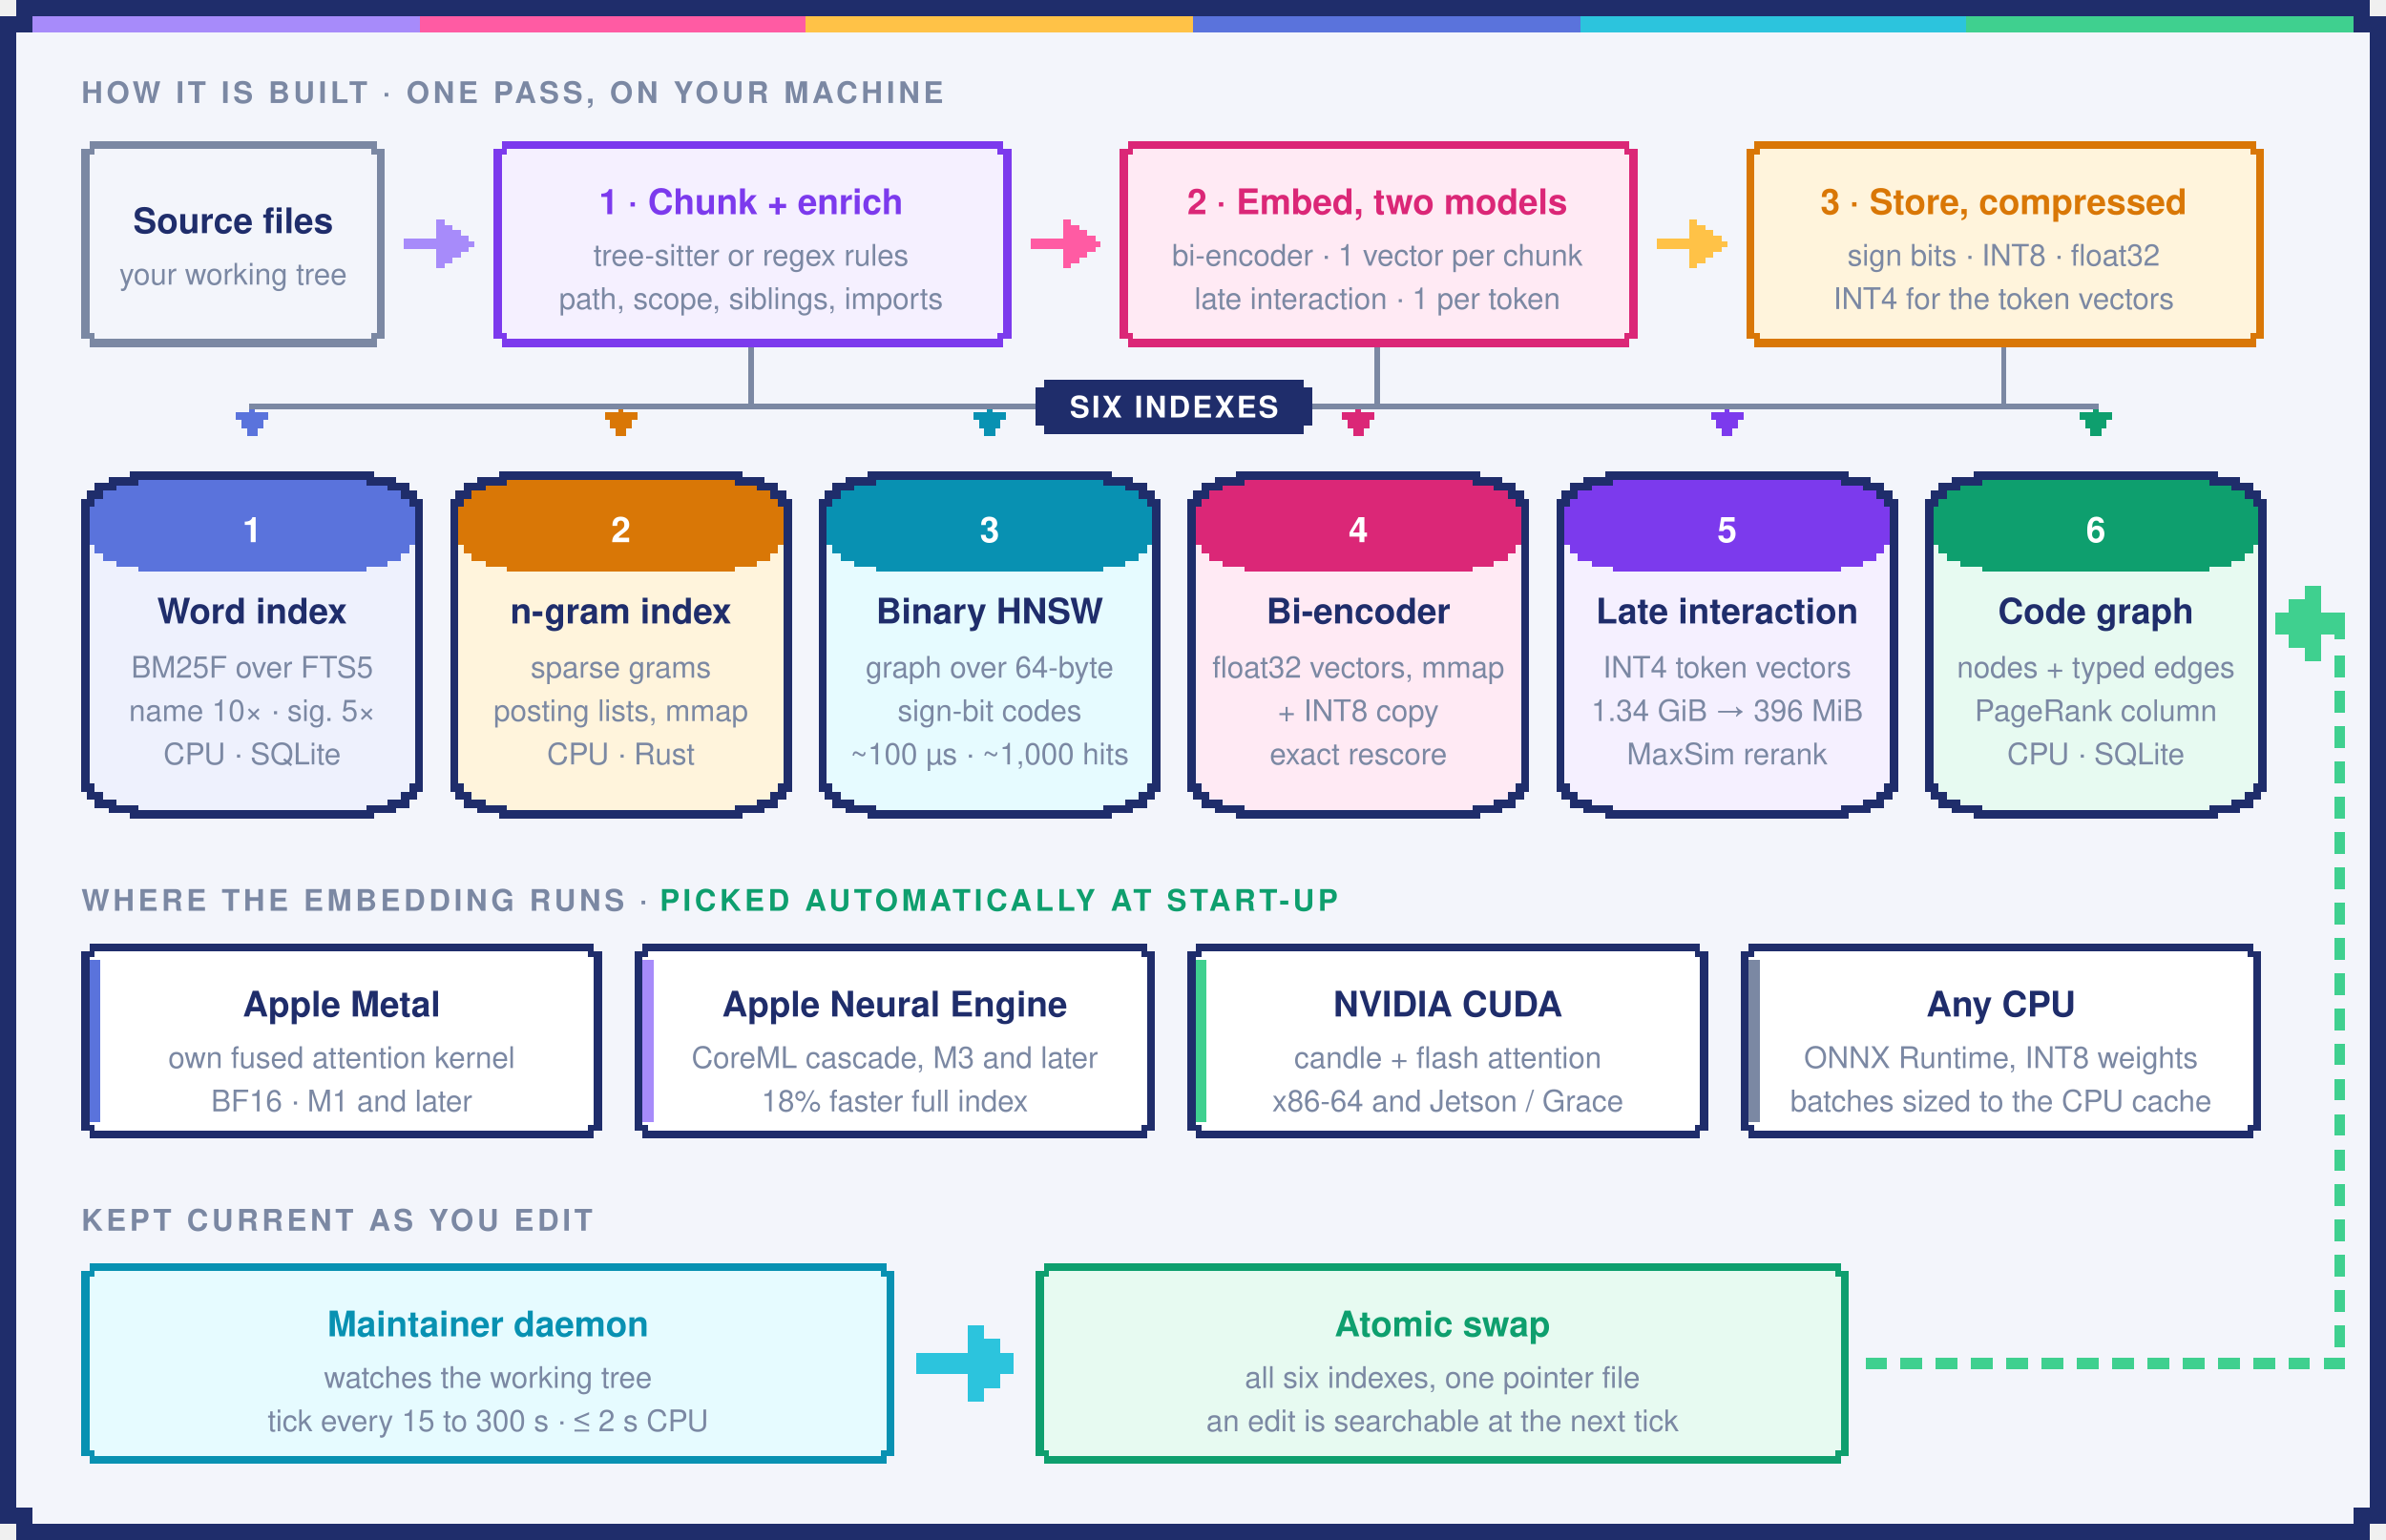
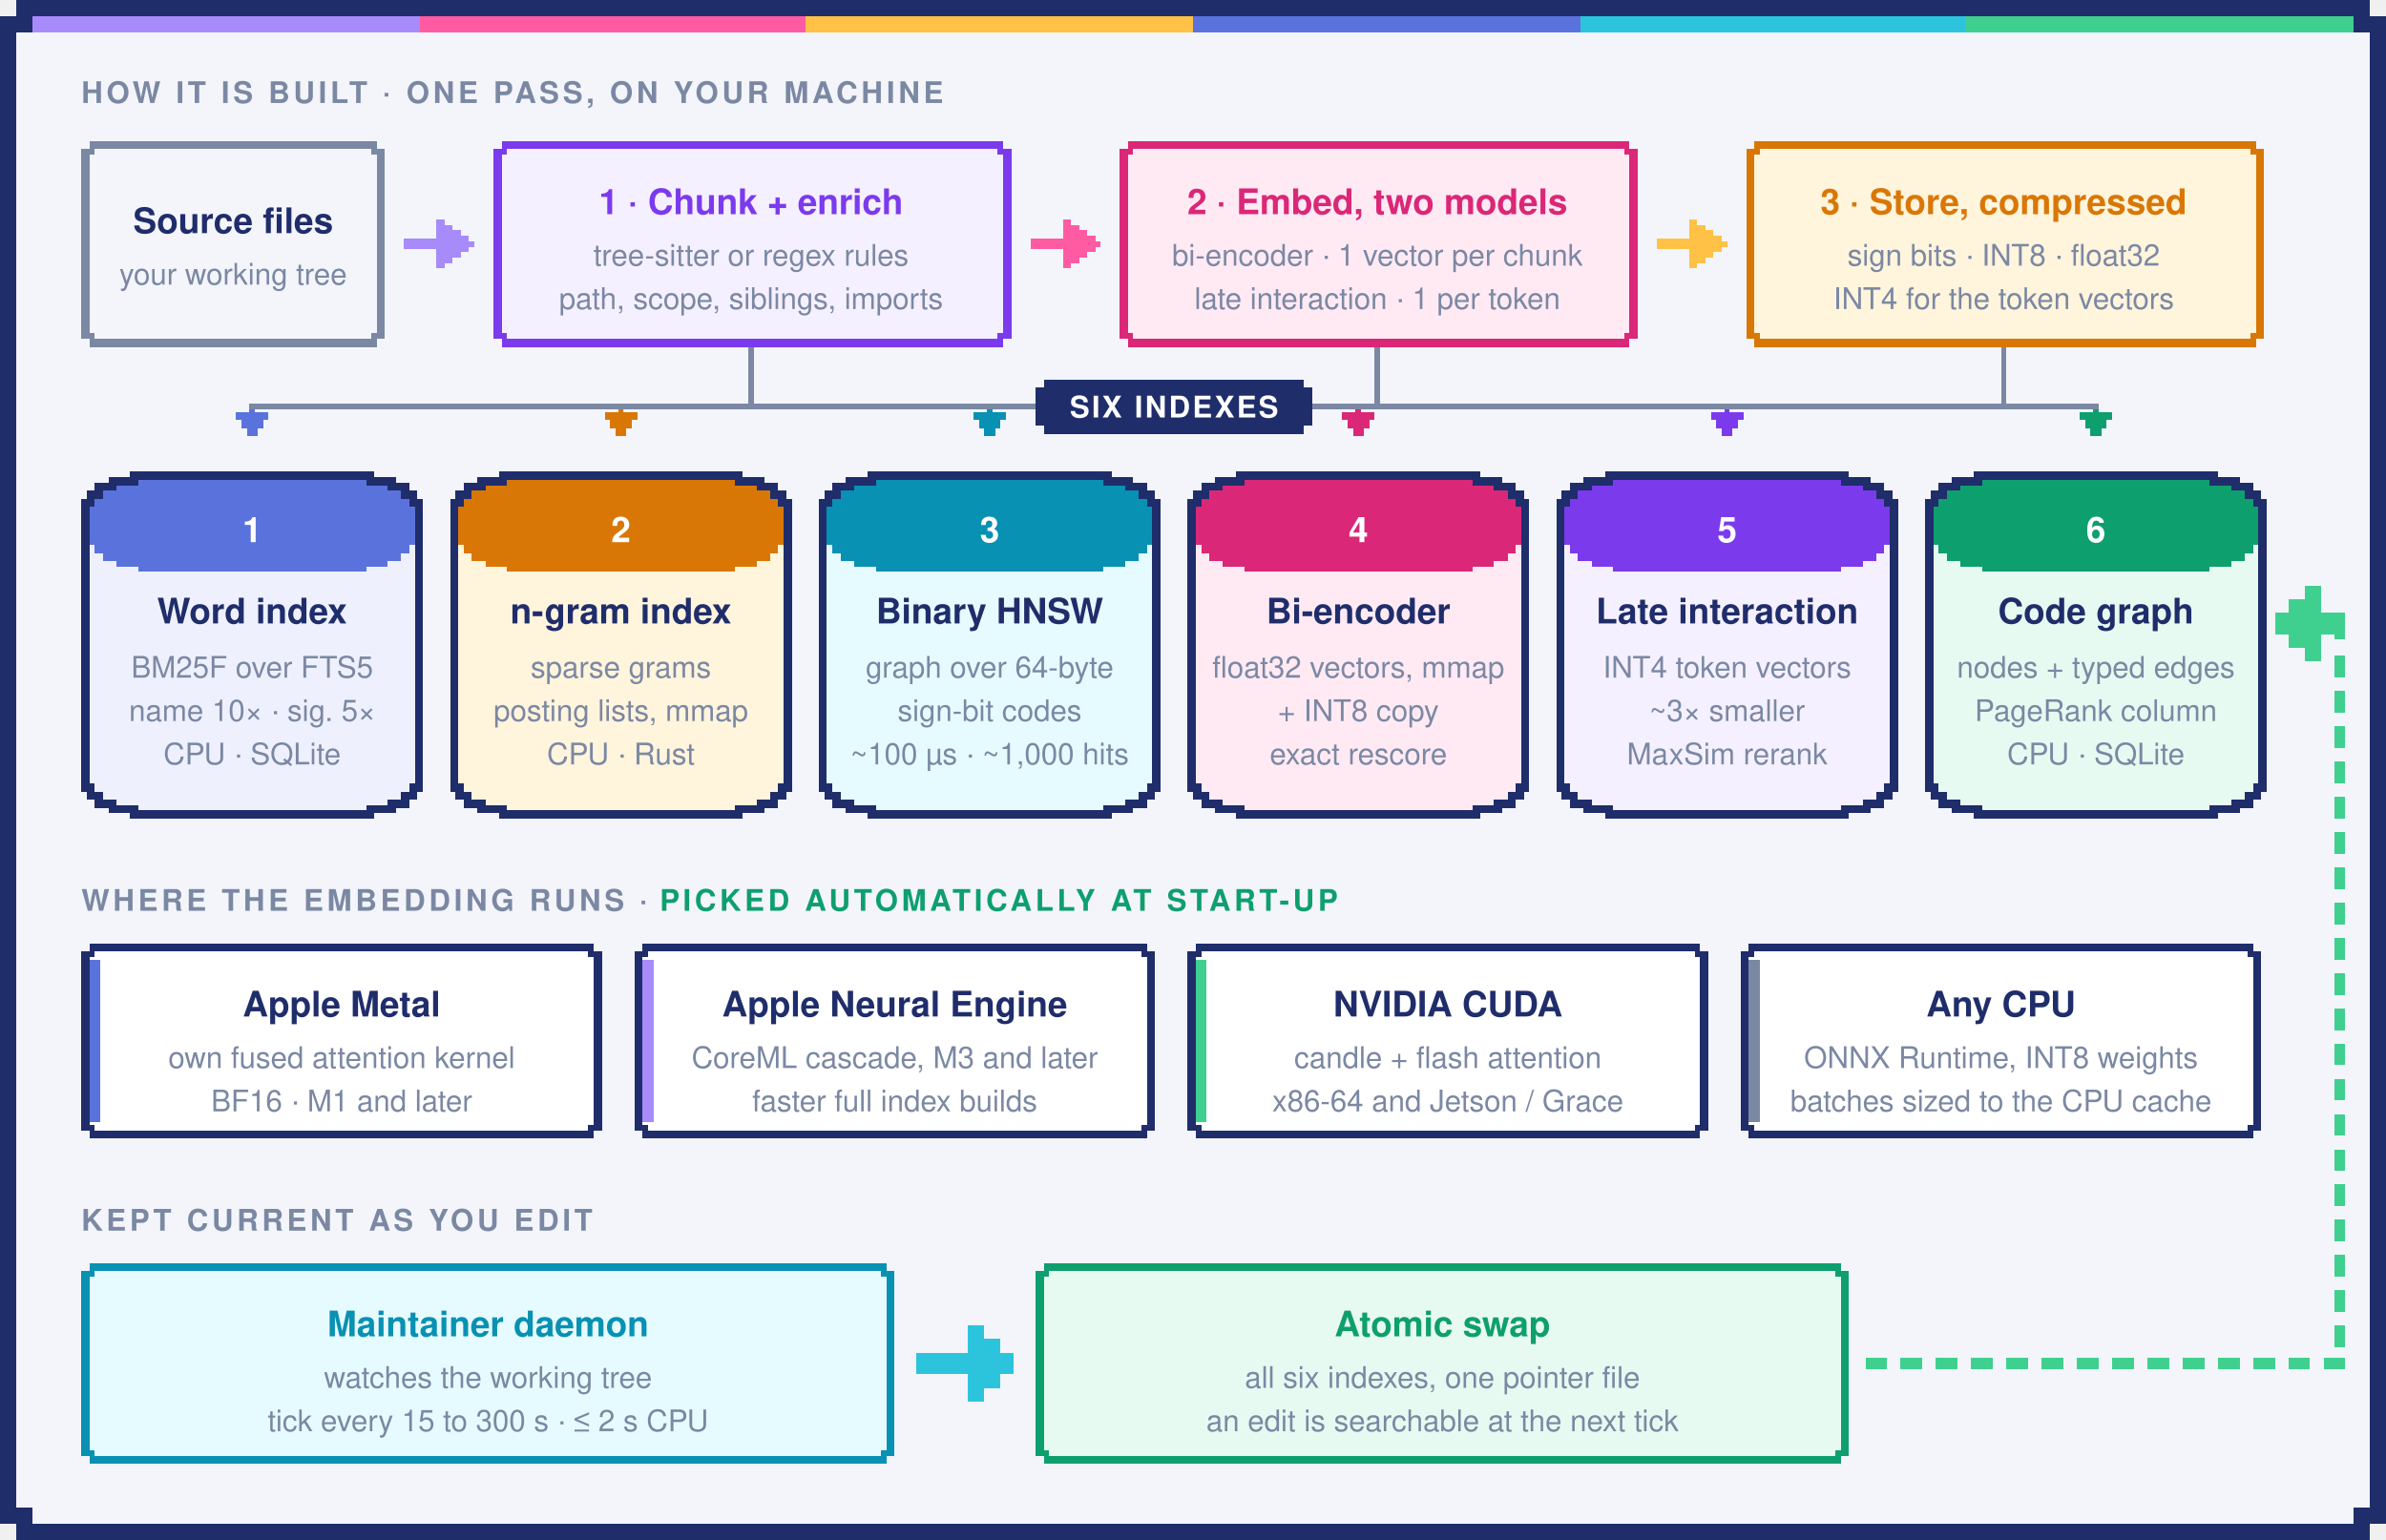
<svg xmlns="http://www.w3.org/2000/svg" fill="#1f2d6b" aria-label="How the index is built. Source files are chunked and enriched, embedded by two models, and stored compressed. One pass feeds six indexes: 1 word index, 2 n-gram index, 3 binary HNSW, 4 bi-encoder vectors, 5 late-interaction vectors, 6 code graph. The embedding runs on Apple Metal, the Apple Neural Engine, NVIDIA CUDA or any CPU, picked automatically at start-up. A maintainer daemon updates all six indexes after each edit with an atomic swap." font-family="-apple-system,BlinkMacSystemFont,Segoe UI,Helvetica,Arial,sans-serif" shape-rendering="crispEdges" text-anchor="middle" viewBox="0 0 880 568">
  <style>.t{font-size:13px;font-weight:800}</style>
  <path d="M6 0h868v6h6v556h-6v6H6v-6H0V6h6z" />
  <path fill="#f3f5fb" d="M12 6h856v6h6v544h-6v6H12v-6H6V12h6z" />
-   <path fill="#ff5ba3" d="M155 6h142v6H155zm225 82h12v4h-12zm12-7h3v18h-3zm3 2h3v14h-3zm3 2h3v10h-3zm3 2h3v6h-3zm3 2h2v2h-2z" />
-   <path fill="#ffc247" d="M297 6h143v6H297zm314 82h12v4h-12zm12-7h3v18h-3zm3 2h3v14h-3zm3 2h3v10h-3zm3 2h3v6h-3zm3 2h2v2h-2z" />
+   <path fill="#ff5ba3" d="M155 6h142v6H155zM380 88h12v4h-12zm12-7h3v18h-3zm3 2h3v14h-3zm3 2h3v10h-3zm3 2h3v6h-3zm3 2h2v2h-2z" />
+   <path fill="#ffc247" d="M297 6h143v6H297zM611 88h12v4h-12zm12-7h3v18h-3zm3 2h3v14h-3zm3 2h3v10h-3zm3 2h3v6h-3zm3 2h2v2h-2z" />
  <path fill="#2cc4dd" d="M583 6h142v6H583zM338 499h19v8h-19zm19-10h6v28h-6zm6 5h6v18h-6zm6 5h5v8h-5z" />
  <path fill="#7b88a3" d="M33 52h106v3h3v70h-3v3H33v-3h-3V55h3z" />
  <path fill="#7c3aed" d="M185 52h185v3h3v70h-3v3H185v-3h-3V55h3z" />
  <path fill="#db2777" d="M416 52h185v3h3v70h-3v3H416v-3h-3V55h3z" />
  <path fill="#d97706" d="M647 52h185v3h3v70h-3v3H647v-3h-3V55h3z" />
  <path d="M30 184h2v-3h3v-3h5v-2h8v-2h90v2h8v2h5v3h3v3h2v108h-2v3h-3v3h-5v2h-8v2H48v-2h-8v-2h-5v-3h-3v-3h-2zm136 0h2v-3h3v-3h5v-2h8v-2h90v2h8v2h5v3h3v3h2v108h-2v3h-3v3h-5v2h-8v2h-90v-2h-8v-2h-5v-3h-3v-3h-2zm136 0h2v-3h3v-3h5v-2h8v-2h90v2h8v2h5v3h3v3h2v108h-2v3h-3v3h-5v2h-8v2h-90v-2h-8v-2h-5v-3h-3v-3h-2zm136 0h2v-3h3v-3h5v-2h8v-2h90v2h8v2h5v3h3v3h2v108h-2v3h-3v3h-5v2h-8v2h-90v-2h-8v-2h-5v-3h-3v-3h-2zm136 0h2v-3h3v-3h5v-2h8v-2h90v2h8v2h5v3h3v3h2v108h-2v3h-3v3h-5v2h-8v2h-90v-2h-8v-2h-5v-3h-3v-3h-2zm136 0h2v-3h3v-3h5v-2h8v-2h90v2h8v2h5v3h3v3h2v108h-2v3h-3v3h-5v2h-8v2h-90v-2h-8v-2h-5v-3h-3v-3h-2zM33 348h186v3h3v66h-3v3H33v-3h-3v-66h3zm204 0h186v3h3v66h-3v3H237v-3h-3v-66h3zm204 0h186v3h3v66h-3v3H441v-3h-3v-66h3zm204 0h186v3h3v66h-3v3H645v-3h-3v-66h3z" />
  <path fill="#0891b2" d="M33 466h294v3h3v68h-3v3H33v-3h-3v-68h3z" />
  <path fill="#0e9f6e" d="M385 466h294v3h3v68h-3v3H385v-3h-3v-68h3z" />
  <path fill="#f3f5fb" d="M35 55h102v2h2v66h-2v2H35v-2h-2V57h2z" />
  <path fill="#f5f0ff" d="M187 55h181v2h2v66h-2v2H187v-2h-2V57h2zm390 132h2v-3h3v-3h5v-2h8v-2h84v2h8v2h5v3h3v3h2v102h-2v3h-3v3h-5v2h-8v2h-84v-2h-8v-2h-5v-3h-3v-3h-2z" />
  <path fill="#ffeaf4" d="M418 55h181v2h2v66h-2v2H418v-2h-2V57h2zm23 132h2v-3h3v-3h5v-2h8v-2h84v2h8v2h5v3h3v3h2v102h-2v3h-3v3h-5v2h-8v2h-84v-2h-8v-2h-5v-3h-3v-3h-2z" />
  <path fill="#fff4dc" d="M649 55h181v2h2v66h-2v2H649v-2h-2V57h2zM169 187h2v-3h3v-3h5v-2h8v-2h84v2h8v2h5v3h3v3h2v102h-2v3h-3v3h-5v2h-8v2h-84v-2h-8v-2h-5v-3h-3v-3h-2z" />
  <path fill="#eef1fd" d="M33 187h2v-3h3v-3h5v-2h8v-2h84v2h8v2h5v3h3v3h2v102h-2v3h-3v3h-5v2h-8v2H51v-2h-8v-2h-5v-3h-3v-3h-2z" />
  <path fill="#e6fbff" d="M305 187h2v-3h3v-3h5v-2h8v-2h84v2h8v2h5v3h3v3h2v102h-2v3h-3v3h-5v2h-8v2h-84v-2h-8v-2h-5v-3h-3v-3h-2zM35 469h290v2h2v64h-2v2H35v-2h-2v-64h2z" />
  <path fill="#e7faf1" d="M713 187h2v-3h3v-3h5v-2h8v-2h84v2h8v2h5v3h3v3h2v102h-2v3h-3v3h-5v2h-8v2h-84v-2h-8v-2h-5v-3h-3v-3h-2zM387 469h290v2h2v64h-2v2H387v-2h-2v-64h2z" />
  <path fill="#fff" d="M35 351h182v2h2v62h-2v2H35v-2h-2v-62h2zm204 0h182v2h2v62h-2v2H239v-2h-2v-62h2zm204 0h182v2h2v62h-2v2H443v-2h-2v-62h2zm204 0h182v2h2v62h-2v2H647v-2h-2v-62h2z" />
-   <path fill="#a78bfa" d="M12 6h143v6H12zm137 82h12v4h-12zm12-7h3v18h-3zm3 2h3v14h-3zm3 2h3v10h-3zm3 2h3v6h-3zm3 2h2v2h-2zm64 265h4v60h-4z" />
+   <path fill="#a78bfa" d="M12 6h143v6H12zM149 88h12v4h-12zm12-7h3v18h-3zm3 2h3v14h-3zm3 2h3v10h-3zm3 2h3v6h-3zm3 2h2v2h-2zm64 265h4v60h-4z" />
  <path fill="#7b88a3" d="M276 128h2v22h-2zm231 0h2v22h-2zm231 0h2v22h-2zM92 149h682v2H92zm553 205h4v60h-4z" />
  <path d="M385 140h96v3h3v14h-3v3h-96v-3h-3v-14h3z" />
  <path fill="#5a73dc" d="M440 6h143v6H440zM87 152h12v3H87zm2 3h8v3h-8zm2 3h4v3h-4zm1-7h2v1h-2zm-59 36h2v-3h3v-3h5v-2h8v-2h84v2h8v2h5v3h3v3h2v14h-2v3h-3v3h-5v2h-8v2H51v-2h-8v-2h-5v-3h-3v-3h-2zm0 167h4v60h-4z" />
  <path fill="#d97706" d="M223 152h12v3h-12zm2 3h8v3h-8zm2 3h4v3h-4zm1-7h2v1h-2zm-59 36h2v-3h3v-3h5v-2h8v-2h84v2h8v2h5v3h3v3h2v14h-2v3h-3v3h-5v2h-8v2h-84v-2h-8v-2h-5v-3h-3v-3h-2z" />
  <path fill="#0891b2" d="M359 152h12v3h-12zm2 3h8v3h-8zm2 3h4v3h-4zm1-7h2v1h-2zm-59 36h2v-3h3v-3h5v-2h8v-2h84v2h8v2h5v3h3v3h2v14h-2v3h-3v3h-5v2h-8v2h-84v-2h-8v-2h-5v-3h-3v-3h-2z" />
  <path fill="#db2777" d="M495 152h12v3h-12zm2 3h8v3h-8zm2 3h4v3h-4zm1-7h2v1h-2zm-59 36h2v-3h3v-3h5v-2h8v-2h84v2h8v2h5v3h3v3h2v14h-2v3h-3v3h-5v2h-8v2h-84v-2h-8v-2h-5v-3h-3v-3h-2z" />
  <path fill="#7c3aed" d="M631 152h12v3h-12zm2 3h8v3h-8zm2 3h4v3h-4zm1-7h2v1h-2zm-59 36h2v-3h3v-3h5v-2h8v-2h84v2h8v2h5v3h3v3h2v14h-2v3h-3v3h-5v2h-8v2h-84v-2h-8v-2h-5v-3h-3v-3h-2z" />
  <path fill="#0e9f6e" d="M767 152h12v3h-12zm2 3h8v3h-8zm2 3h4v3h-4zm1-7h2v1h-2zm-59 36h2v-3h3v-3h5v-2h8v-2h84v2h8v2h5v3h3v3h2v14h-2v3h-3v3h-5v2h-8v2h-84v-2h-8v-2h-5v-3h-3v-3h-2z" />
  <path fill="#3fd08f" d="M725 6h143v6H725zM441 354h4v60h-4zm247 147h8v4h-8zm13 0h8v4h-8zm13 0h8v4h-8zm13 0h8v4h-8zm13 0h8v4h-8zm13 0h8v4h-8zm13 0h8v4h-8zm13 0h8v4h-8zm13 0h8v4h-8zm13 0h8v4h-8zm13 0h8v4h-8zm13 0h8v4h-8zm13 0h8v4h-8zm13 0h8v4h-8zm4 0h4v4h-4zm0-12h4v8h-4zm0-13h4v8h-4zm0-13h4v8h-4zm0-13h4v8h-4zm0-13h4v8h-4zm0-13h4v8h-4zm0-13h4v8h-4zm0-13h4v8h-4zm0-13h4v8h-4zm0-13h4v8h-4zm0-13h4v8h-4zm0-13h4v8h-4zm0-13h4v8h-4zm0-13h4v8h-4zm0-13h4v8h-4zm0-13h4v8h-4zm0-13h4v8h-4zm0-13h4v8h-4zm0-13h4v8h-4zm0-13h4v8h-4zm0-16h4v10h-4zm-22 0h5v8h-5zm5-5h6v18h-6zm6-5h6v28h-6zm6 10h9v8h-9z" />
  <g style="font-size:11px;font-weight:700;letter-spacing:1.3px;fill:#7b88a3;text-anchor:start">
    <text x="30" y="38">HOW IT IS BUILT · ONE PASS, ON YOUR MACHINE</text>
    <text x="30" y="336">WHERE THE EMBEDDING RUNS · <tspan fill="#0e9f6e" font-weight="800">PICKED AUTOMATICALLY AT START-UP</tspan>
    </text>
    <text x="30" y="454">KEPT CURRENT AS YOU EDIT</text>
  </g>
  <g class="t">
    <text x="86" y="86">Source files</text>
    <text x="126" y="375">Apple Metal</text>
    <text x="330" y="375">Apple Neural Engine</text>
    <text x="534" y="375">NVIDIA CUDA</text>
    <text x="738" y="375">Any CPU</text>
  </g>
  <g style="font-size:11px;fill:#7b88a3">
    <text x="86" y="105">your working tree</text>
    <text x="277" y="98">tree-sitter or regex rules</text>
    <text x="277" y="114">path, scope, siblings, imports</text>
    <text x="508" y="98">bi-encoder · 1 vector per chunk</text>
    <text x="508" y="114">late interaction · 1 per token</text>
    <text x="739" y="98">sign bits · INT8 · float32</text>
    <text x="739" y="114">INT4 for the token vectors</text>
    <text x="93" y="250">BM25F over FTS5</text>
    <text x="93" y="266">name 10× · sig. 5×</text>
    <text x="93" y="282">CPU · SQLite</text>
    <text x="229" y="250">sparse grams</text>
    <text x="229" y="266">posting lists, mmap</text>
    <text x="229" y="282">CPU · Rust</text>
    <text x="365" y="250">graph over 64-byte</text>
    <text x="365" y="266">sign-bit codes</text>
    <text x="365" y="282">~100 µs · ~1,000 hits</text>
    <text x="501" y="250">float32 vectors, mmap</text>
    <text x="501" y="266">+ INT8 copy</text>
    <text x="501" y="282">exact rescore</text>
    <text x="637" y="250">INT4 token vectors</text>
-     <text x="637" y="266">1.34 GiB → 396 MiB</text>
+     <text x="637" y="266">~3× smaller</text>
    <text x="637" y="282">MaxSim rerank</text>
    <text x="773" y="250">nodes + typed edges</text>
    <text x="773" y="266">PageRank column</text>
    <text x="773" y="282">CPU · SQLite</text>
    <text x="126" y="394">own fused attention kernel</text>
    <text x="126" y="410">BF16 · M1 and later</text>
    <text x="330" y="394">CoreML cascade, M3 and later</text>
-     <text x="330" y="410">18% faster full index</text>
+     <text x="330" y="410">faster full index builds</text>
    <text x="534" y="394">candle + flash attention</text>
    <text x="534" y="410">x86-64 and Jetson / Grace</text>
    <text x="738" y="394">ONNX Runtime, INT8 weights</text>
    <text x="738" y="410">batches sized to the CPU cache</text>
    <text x="180" y="512">watches the working tree</text>
    <text x="180" y="528">tick every 15 to 300 s · ≤ 2 s CPU</text>
    <text x="532" y="512">all six indexes, one pointer file</text>
    <text x="532" y="528">an edit is searchable at the next tick</text>
  </g>
  <text x="277" y="79" fill="#7c3aed" class="t">1 · Chunk + enrich</text>
  <text x="508" y="79" fill="#db2777" class="t">2 · Embed, two models</text>
  <text x="739" y="79" fill="#d97706" class="t">3 · Store, compressed</text>
  <text x="433" y="154" fill="#fff" style="font-size:11px;font-weight:800;letter-spacing:.8px">SIX INDEXES</text>
  <g fill="#fff" style="font-weight:800;letter-spacing:.8px;font-size:13px">
    <text x="93" y="200">1</text>
    <text x="229" y="200">2</text>
    <text x="365" y="200">3</text>
    <text x="501" y="200">4</text>
    <text x="637" y="200">5</text>
    <text x="773" y="200">6</text>
  </g>
  <g class="t">
    <text x="93" y="230">Word index</text>
    <text x="229" y="230">n-gram index</text>
    <text x="365" y="230">Binary HNSW</text>
    <text x="501" y="230">Bi-encoder</text>
    <text x="637" y="230">Late interaction</text>
    <text x="773" y="230">Code graph</text>
  </g>
  <text x="180" y="493" fill="#0891b2" class="t">Maintainer daemon</text>
  <text x="532" y="493" fill="#0e9f6e" class="t">Atomic swap</text>
</svg>
